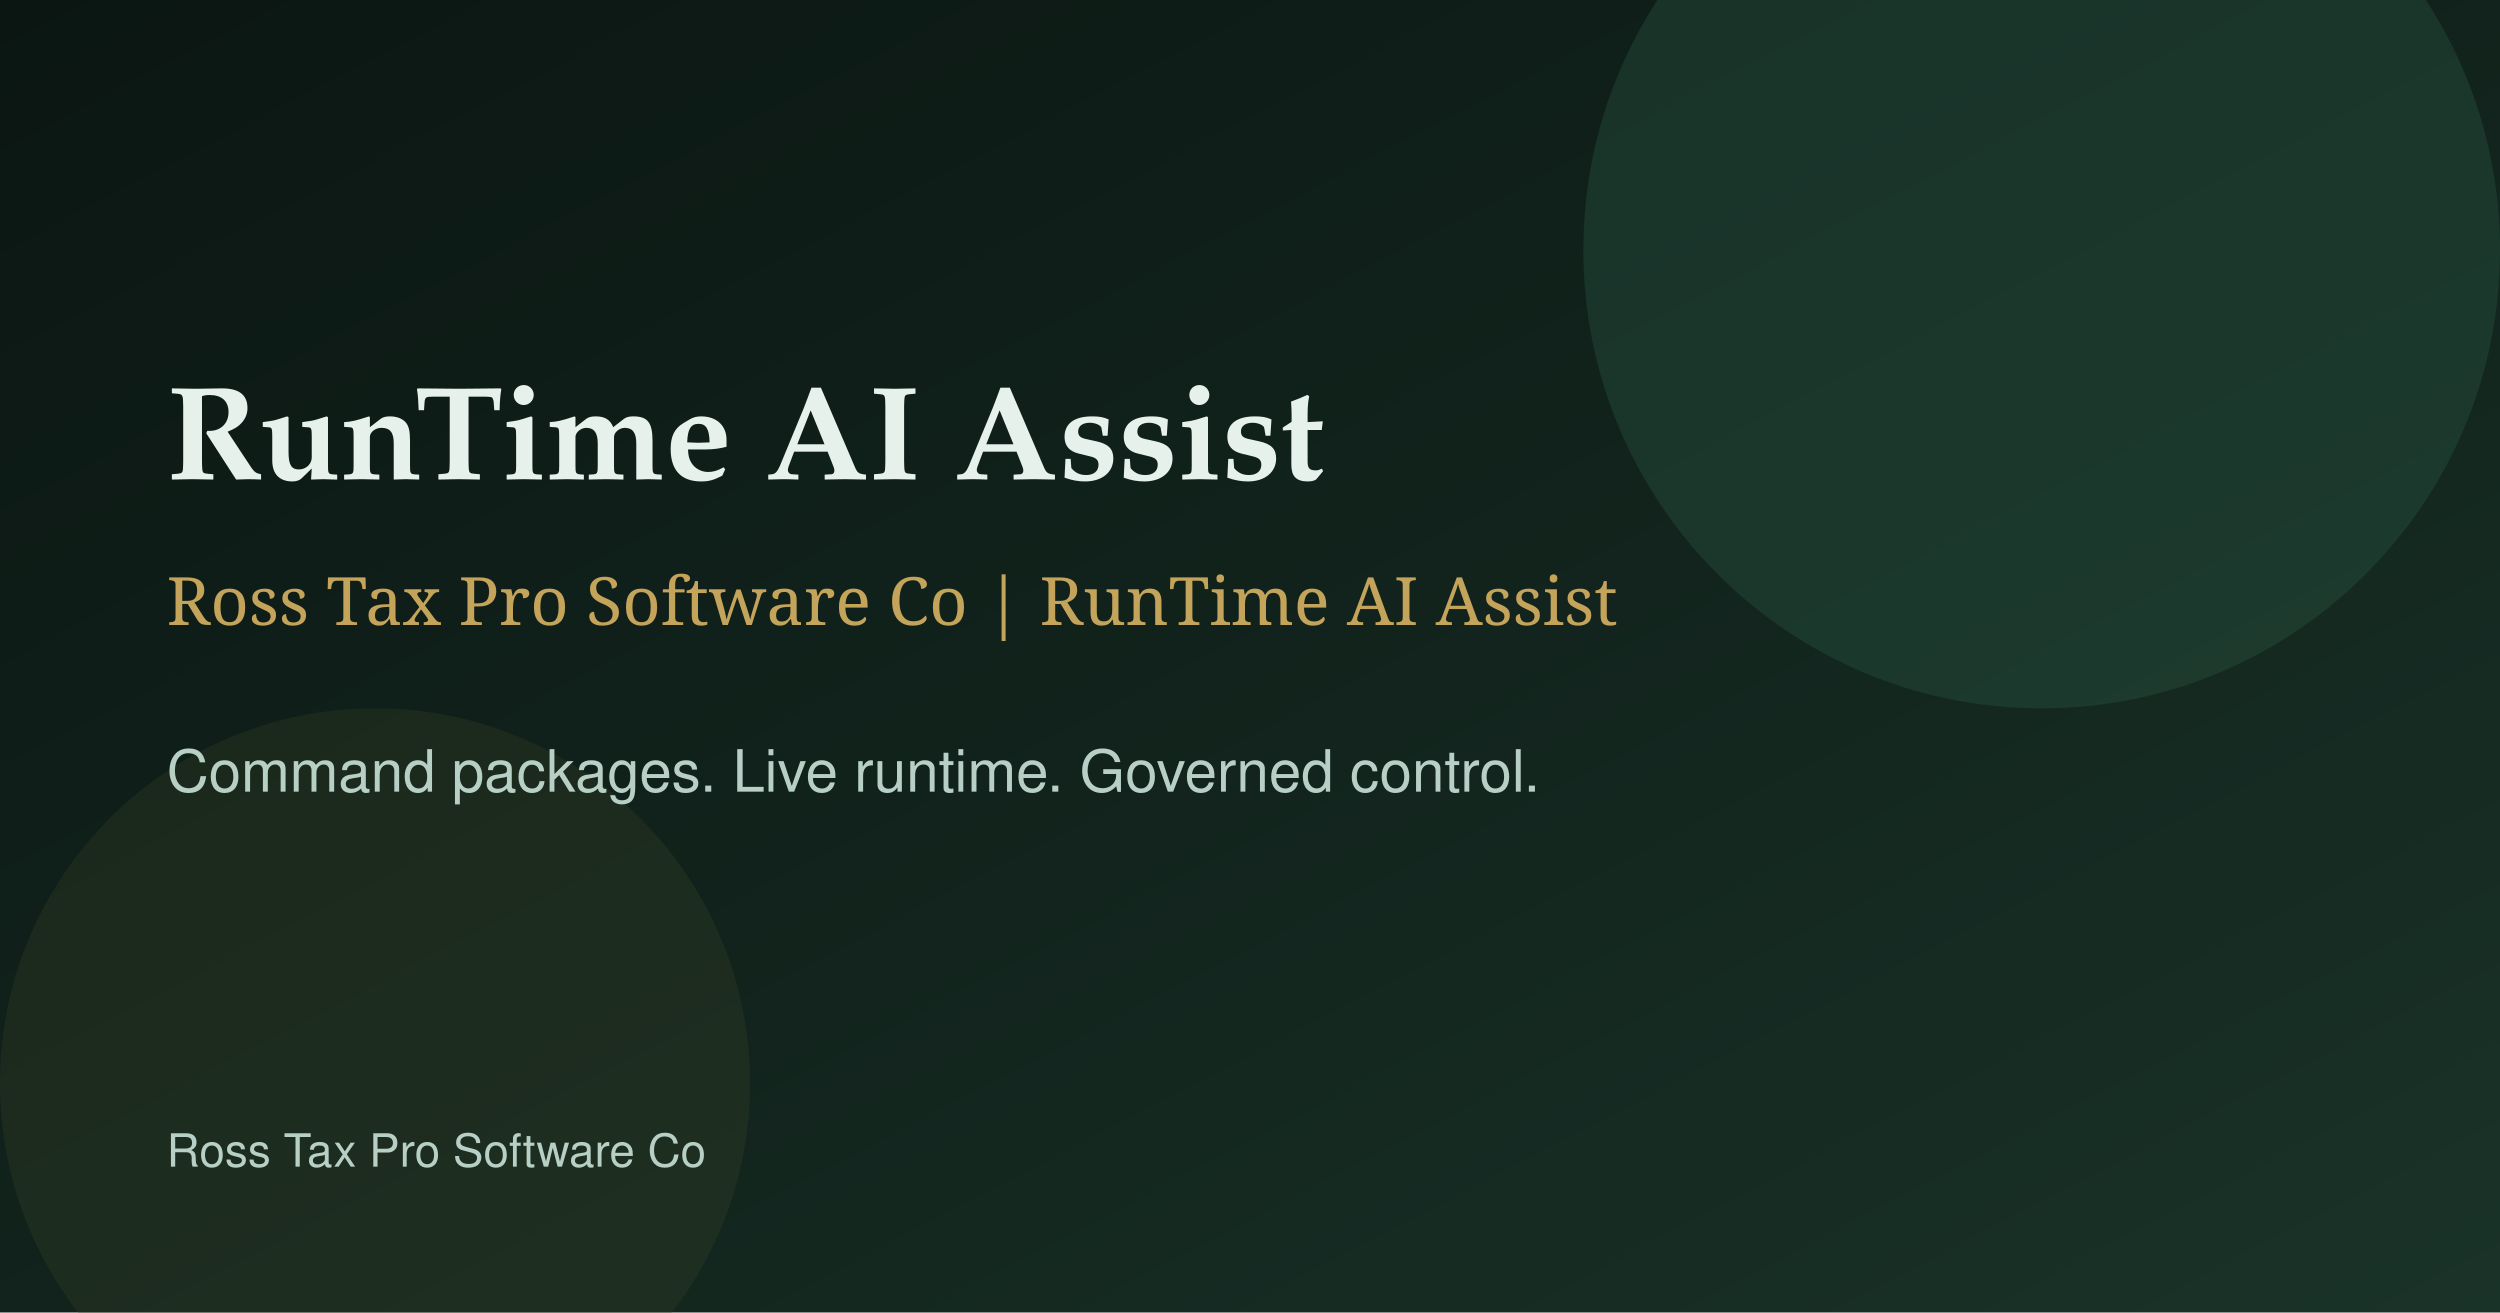
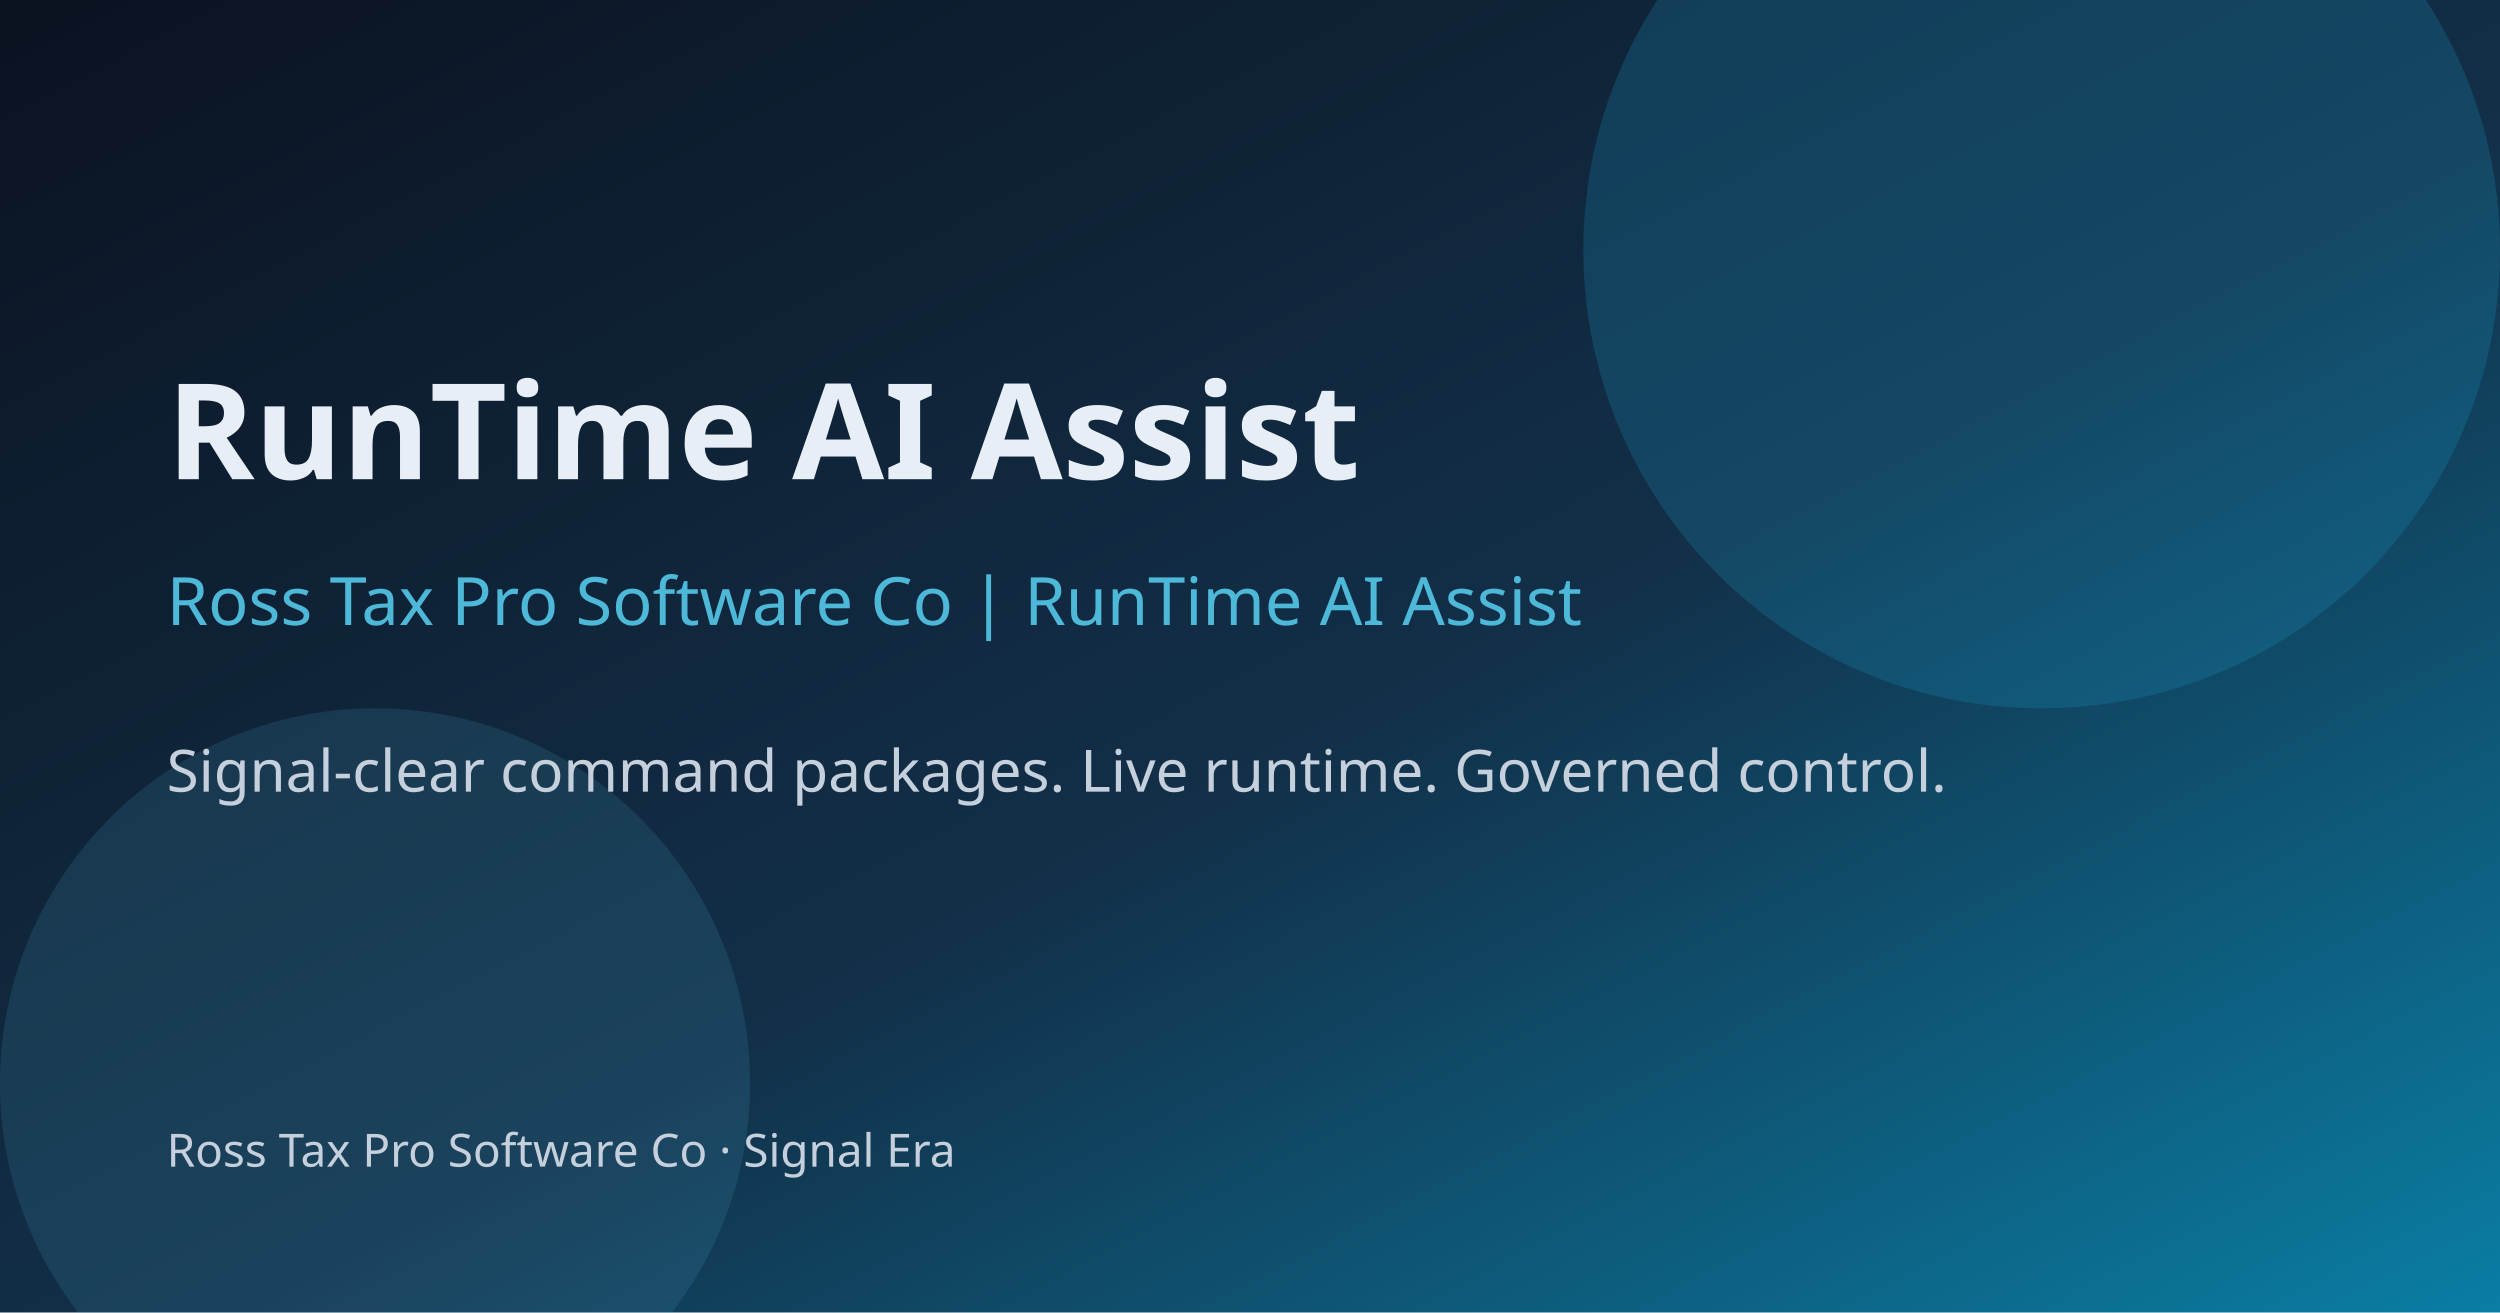
<svg xmlns="http://www.w3.org/2000/svg" width="1200" height="630" viewBox="0 0 1200 630" role="img" aria-label="Ross Tax Pro Software Co | RunTime AI Assist">
  <defs>
    <linearGradient id="bg" x1="0" y1="0" x2="1" y2="1">
-       <stop offset="0%" stop-color="#0b1612" />
-       <stop offset="55%" stop-color="#12241d" />
-       <stop offset="100%" stop-color="#1a3328" />
+       <stop offset="0%" stop-color="#0b1220" />
+       <stop offset="55%" stop-color="#123049" />
+       <stop offset="100%" stop-color="#0a7ea4" />
    </linearGradient>
  </defs>
  <rect width="1200" height="630" fill="url(#bg)" />
-   <circle cx="980" cy="120" r="220" fill="#2a5a46" opacity="0.35" />
-   <circle cx="180" cy="520" r="180" fill="#3a4528" opacity="0.28" />
-   <text x="80" y="230" font-family="Georgia, 'Palatino Linotype', serif" font-size="64" font-weight="700" fill="#e7f1eb">RunTime AI Assist</text>
-   <text x="80" y="300" font-family="Georgia, serif" font-size="32" fill="#c4a35a">Ross Tax Pro Software Co | RunTime AI Assist</text>
-   <text x="80" y="380" font-family="Segoe UI, Helvetica, sans-serif" font-size="28" fill="#b7cfc4">Command packages. Live runtime. Governed control.</text>
-   <text x="80" y="560" font-family="Segoe UI, Helvetica, sans-serif" font-size="22" fill="#b7cfc4">Ross Tax Pro Software Co</text>
+   <circle cx="980" cy="120" r="220" fill="#1a9bc7" opacity="0.22" />
+   <circle cx="180" cy="520" r="180" fill="#4eb8d9" opacity="0.14" />
+   <text x="80" y="230" font-family="Syne, Bahnschrift, Segoe UI, sans-serif" font-size="64" font-weight="800" fill="#e8eef6">RunTime AI Assist</text>
+   <text x="80" y="300" font-family="DM Sans, Avenir Next, Segoe UI, sans-serif" font-size="32" fill="#4eb8d9">Ross Tax Pro Software Co | RunTime AI Assist</text>
+   <text x="80" y="380" font-family="DM Sans, Avenir Next, Segoe UI, sans-serif" font-size="28" fill="#c5d0dc">Signal-clear command packages. Live runtime. Governed control.</text>
+   <text x="80" y="560" font-family="DM Sans, Avenir Next, Segoe UI, sans-serif" font-size="22" fill="#c5d0dc">Ross Tax Pro Software Co · Signal Era</text>
</svg>
